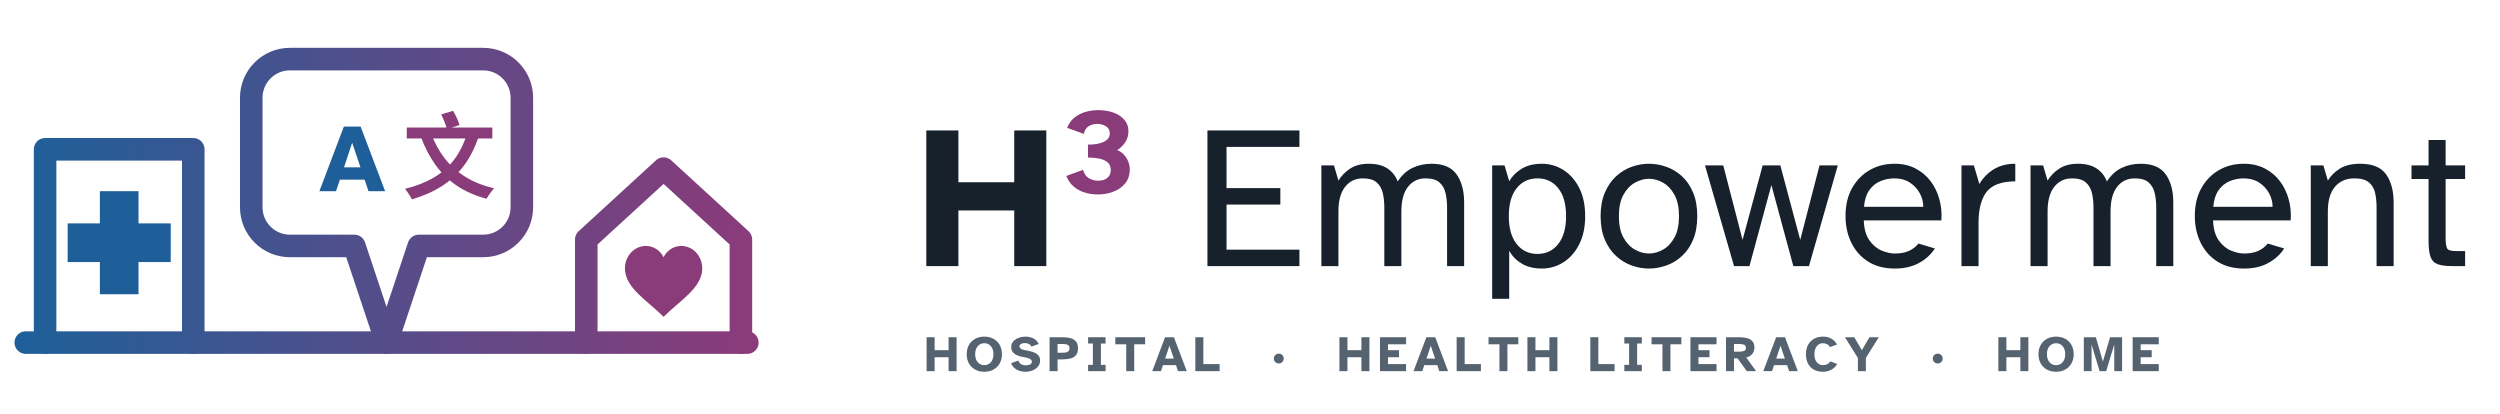
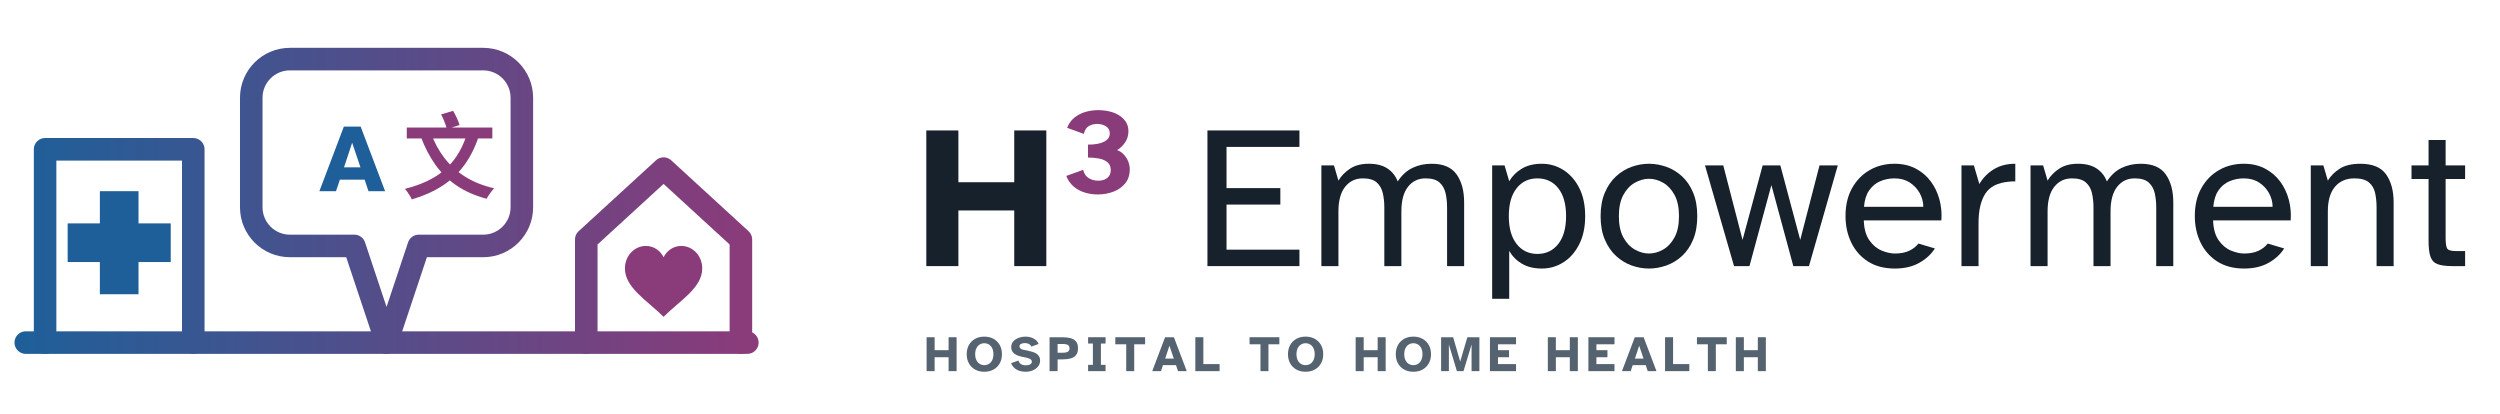
- <svg xmlns="http://www.w3.org/2000/svg" viewBox="0 0 714 118" width="714" height="118" role="img" aria-label="H3 Empower: hospital, health literacy, home">
+ <svg xmlns="http://www.w3.org/2000/svg" viewBox="0 0 714 118" width="714" height="118" role="img" aria-label="H3 Empowered: hospital to home health">
  <g transform="translate(0,4) scale(0.92)">
    <defs>
      <linearGradient id="h3" gradientUnits="userSpaceOnUse" x1="8" y1="0" x2="232" y2="0">
        <stop offset="0" stop-color="#1f5f99" />
        <stop offset="0.5" stop-color="#1f5f99" stop-opacity="1" />
        <stop offset="0.5" stop-color="#8a3b7a" />
        <stop offset="1" stop-color="#8a3b7a" />
      </linearGradient>
      <linearGradient id="h3s" gradientUnits="userSpaceOnUse" x1="8" y1="0" x2="232" y2="0">
        <stop offset="0" stop-color="#1f5f99" />
        <stop offset="1" stop-color="#8a3b7a" />
      </linearGradient>
    </defs>
    <g fill="none" stroke="url(#h3s)" stroke-width="7" stroke-linecap="round" stroke-linejoin="round">
      <path d="M8 102 H232" />
      <path d="M14 102 V42 H60 V102" />
      <path d="M90 14 H150 A12 12 0 0 1 162 26 V60 A12 12 0 0 1 150 72 H130 L120 102 L110 72 H90 A12 12 0 0 1 78 60 V26 A12 12 0 0 1 90 14 Z" />
      <path d="M182 102 V70 L206 48 L230 70 V102" />
    </g>
    <path d="M31 55 H43 V65 H53 V77 H43 V87 H31 V77 H21 V65 H31 Z" fill="#1f5f99" />
    <g transform="translate(99,55)">
      <path d="M0.15 0.0 7.74 -20.04H12.96L20.55 0.0H15.39L14.19 -3.57H6.51L5.31 0.0ZM7.8 -7.41H12.9L10.32 -15.03Z" fill="#1f5f99" />
    </g>
    <g transform="translate(125,55)">
      <path d="M20.068 -18.125 23.664 -17.168Q21.924 -11.861 19.082 -8.018Q16.24 -4.176 12.209 -1.595Q8.178 0.986 2.842 2.552Q2.668 2.117 2.291 1.508Q1.914 0.899 1.494 0.29Q1.073 -0.319 0.725 -0.725Q5.887 -2.001 9.686 -4.234Q13.485 -6.467 16.052 -9.889Q18.618 -13.311 20.068 -18.125ZM8.845 -17.922Q10.353 -13.688 12.992 -10.266Q15.631 -6.844 19.474 -4.452Q23.316 -2.059 28.391 -0.899Q28.014 -0.522 27.565 0.073Q27.115 0.667 26.709 1.276Q26.303 1.885 26.042 2.349Q20.706 0.928 16.806 -1.711Q12.905 -4.35 10.179 -8.178Q7.453 -12.006 5.626 -16.936ZM1.276 -19.749H27.84V-16.356H1.276ZM11.948 -23.838 15.66 -24.94Q16.269 -23.925 16.835 -22.678Q17.4 -21.431 17.661 -20.532L13.717 -19.285Q13.514 -20.184 13.007 -21.474Q12.499 -22.765 11.948 -23.838Z" fill="#8a3b7a" />
    </g>
    <path d="M206 94 C201 89 194 85 194 79 C194 75 197 72 200.5 72 C203 72 205 73.5 206 75.5 C207 73.5 209 72 211.5 72 C215 72 218 75 218 79 C218 85 211 89 206 94 Z" fill="#8a3b7a" />
  </g>
  <path d="M264.552 76.0V37.256H273.716V52.046H289.666V37.256H298.83V76.0H289.666V60.108H273.716V76.0Z" fill="#17212b" />
  <path d="M313.509 55.538Q311.56 55.538 309.768 54.981Q307.976 54.424 306.618 53.258Q305.261 52.092 304.53 50.248L309.333 48.508Q309.785 50.213 311.003 50.909Q312.221 51.605 313.648 51.605Q315.284 51.605 316.258 50.805Q317.232 50.004 317.232 48.578Q317.232 47.151 316.328 46.368Q315.423 45.585 313.944 45.289Q312.465 44.993 310.725 44.993V41.304Q313.718 41.304 315.336 40.469Q316.954 39.634 316.954 38.103Q316.954 36.746 315.858 36.067Q314.762 35.388 313.335 35.388Q312.047 35.388 310.968 36.015Q309.89 36.641 309.542 38.242L304.774 36.502Q305.47 34.727 306.827 33.614Q308.184 32.5 309.959 31.978Q311.734 31.456 313.648 31.456Q315.249 31.456 316.78 31.804Q318.311 32.152 319.547 32.9Q320.782 33.648 321.53 34.779Q322.278 35.91 322.278 37.476Q322.278 39.356 321.269 40.765Q320.26 42.174 319.042 42.87Q320.19 43.288 321.008 44.193Q321.826 45.098 322.244 46.176Q322.661 47.255 322.661 48.334Q322.661 50.77 321.374 52.353Q320.086 53.937 317.998 54.737Q315.91 55.538 313.509 55.538Z" fill="#8a3b7a" />
  <path d="M344.844 76.0V37.256H371.118V41.954H350.296V53.728H365.666V58.426H350.296V71.302H371.118V76.0Z" fill="#17212b" />
  <path d="M377.382 76.0V47.232H380.978L382.254 51.582Q383.472 49.552 385.589 48.16Q387.706 46.768 390.896 46.768Q394.202 46.768 396.232 48.102Q398.262 49.436 399.19 51.814Q400.93 49.146 403.395 47.957Q405.86 46.768 408.876 46.768Q413.864 46.768 416.01 49.813Q418.156 52.858 418.156 57.788V76.0H413.284V59.238Q413.284 57.034 412.849 55.149Q412.414 53.264 411.109 52.104Q409.804 50.944 407.136 50.944Q404.004 50.944 402.119 53.351Q400.234 55.758 400.234 60.398V76.0H395.362V59.238Q395.362 57.034 394.927 55.149Q394.492 53.264 393.187 52.104Q391.882 50.944 389.214 50.944Q386.082 50.944 384.168 53.351Q382.254 55.758 382.254 60.398V76.0Z" fill="#17212b" />
  <path d="M426.16 85.338V47.232H429.698L431.032 51.756Q432.366 49.494 434.686 48.131Q437.006 46.768 440.37 46.768Q443.676 46.768 446.489 48.537Q449.302 50.306 451.013 53.641Q452.724 56.976 452.724 61.732Q452.724 66.43 451.013 69.794Q449.302 73.158 446.489 74.927Q443.676 76.696 440.37 76.696Q437.006 76.696 434.686 75.333Q432.366 73.97 431.032 71.65V85.338ZM439.094 72.52Q442.806 72.52 445.039 69.678Q447.272 66.836 447.272 61.732Q447.272 56.57 445.039 53.757Q442.806 50.944 439.094 50.944Q435.382 50.944 433.149 53.757Q430.916 56.57 430.916 61.732Q430.916 66.836 433.149 69.678Q435.382 72.52 439.094 72.52Z" fill="#17212b" />
  <path d="M470.936 76.696Q468.442 76.696 466.006 75.826Q463.57 74.956 461.569 73.129Q459.568 71.302 458.35 68.46Q457.132 65.618 457.132 61.732Q457.132 57.846 458.35 55.004Q459.568 52.162 461.569 50.335Q463.57 48.508 466.006 47.638Q468.442 46.768 470.936 46.768Q473.43 46.768 475.895 47.638Q478.36 48.508 480.361 50.335Q482.362 52.162 483.551 55.004Q484.74 57.846 484.74 61.732Q484.74 65.618 483.551 68.46Q482.362 71.302 480.361 73.129Q478.36 74.956 475.895 75.826Q473.43 76.696 470.936 76.696ZM470.936 72.404Q473.024 72.404 474.996 71.273Q476.968 70.142 478.244 67.793Q479.52 65.444 479.52 61.732Q479.52 58.02 478.244 55.671Q476.968 53.322 474.996 52.191Q473.024 51.06 470.936 51.06Q468.906 51.06 466.905 52.191Q464.904 53.322 463.628 55.671Q462.352 58.02 462.352 61.732Q462.352 65.444 463.628 67.793Q464.904 70.142 466.905 71.273Q468.906 72.404 470.936 72.404Z" fill="#17212b" />
  <path d="M495.238 76.0 486.944 47.232H492.164L497.674 68.518L503.416 47.232H508.462L514.146 68.518L519.656 47.232H524.876L516.64 76.0H512.174L505.91 52.858L499.646 76.0Z" fill="#17212b" />
  <path d="M541.174 76.696Q536.65 76.696 533.518 74.695Q530.386 72.694 528.733 69.301Q527.08 65.908 527.08 61.674Q527.08 57.092 528.936 53.757Q530.792 50.422 533.953 48.595Q537.114 46.768 541.058 46.768Q544.48 46.768 547.09 48.131Q549.7 49.494 551.411 51.785Q553.122 54.076 553.905 56.976Q554.688 59.876 554.456 62.95H532.3Q532.416 66.546 533.895 68.634Q535.374 70.722 537.404 71.563Q539.434 72.404 541.174 72.404Q543.61 72.404 545.263 71.621Q546.916 70.838 547.902 69.562L552.6 70.954Q551.034 73.448 548.134 75.072Q545.234 76.696 541.174 76.696ZM532.358 59.064H549.294Q549.294 57.034 548.279 55.178Q547.264 53.322 545.437 52.133Q543.61 50.944 541.058 50.944Q538.912 50.944 536.998 51.756Q535.084 52.568 533.837 54.366Q532.59 56.164 532.358 59.064Z" fill="#17212b" />
  <path d="M560.198 76.0V47.232H563.736L565.302 52.568Q566.81 49.958 569.391 48.363Q571.972 46.768 575.568 46.768V51.814Q575.162 51.814 574.727 51.814Q574.292 51.814 573.886 51.872Q568.956 52.278 567.013 55.294Q565.07 58.31 565.07 63.646V76.0Z" fill="#17212b" />
  <path d="M579.918 76.0V47.232H583.514L584.79 51.582Q586.008 49.552 588.125 48.16Q590.242 46.768 593.432 46.768Q596.738 46.768 598.768 48.102Q600.798 49.436 601.726 51.814Q603.466 49.146 605.931 47.957Q608.396 46.768 611.412 46.768Q616.4 46.768 618.546 49.813Q620.692 52.858 620.692 57.788V76.0H615.82V59.238Q615.82 57.034 615.385 55.149Q614.95 53.264 613.645 52.104Q612.34 50.944 609.672 50.944Q606.54 50.944 604.655 53.351Q602.77 55.758 602.77 60.398V76.0H597.898V59.238Q597.898 57.034 597.463 55.149Q597.028 53.264 595.723 52.104Q594.418 50.944 591.75 50.944Q588.618 50.944 586.704 53.351Q584.79 55.758 584.79 60.398V76.0Z" fill="#17212b" />
  <path d="M640.934 76.696Q636.41 76.696 633.278 74.695Q630.146 72.694 628.493 69.301Q626.84 65.908 626.84 61.674Q626.84 57.092 628.696 53.757Q630.552 50.422 633.713 48.595Q636.874 46.768 640.818 46.768Q644.24 46.768 646.85 48.131Q649.46 49.494 651.171 51.785Q652.882 54.076 653.665 56.976Q654.448 59.876 654.216 62.95H632.06Q632.176 66.546 633.655 68.634Q635.134 70.722 637.164 71.563Q639.194 72.404 640.934 72.404Q643.37 72.404 645.023 71.621Q646.676 70.838 647.662 69.562L652.36 70.954Q650.794 73.448 647.894 75.072Q644.994 76.696 640.934 76.696ZM632.118 59.064H649.054Q649.054 57.034 648.039 55.178Q647.024 53.322 645.197 52.133Q643.37 50.944 640.818 50.944Q638.672 50.944 636.758 51.756Q634.844 52.568 633.597 54.366Q632.35 56.164 632.118 59.064Z" fill="#17212b" />
  <path d="M659.958 76.0V47.232H663.554L664.83 51.582Q666.048 49.552 668.252 48.16Q670.456 46.768 674.11 46.768Q679.33 46.768 681.476 49.813Q683.622 52.858 683.622 57.788V76.0H678.75V59.238Q678.75 57.034 678.344 55.149Q677.938 53.264 676.575 52.104Q675.212 50.944 672.428 50.944Q668.89 50.944 666.86 53.351Q664.83 55.758 664.83 60.398V76.0Z" fill="#17212b" />
  <path d="M700.384 76.0Q697.658 76.0 696.179 75.449Q694.7 74.898 694.149 73.332Q693.598 71.766 693.598 68.808V51.118H688.726V47.232H693.598V39.982H698.47V47.232H704.038V51.118H698.47V67.996Q698.47 70.2 698.905 70.954Q699.34 71.708 701.428 71.708H704.038V76.0Z" fill="#17212b" />
  <path d="M264.638 106.0V96.314H266.929V100.011H270.916V96.314H273.207V106.0H270.916V102.027H266.929V106.0Z" fill="#55626f" />
  <path d="M281.11 106.174Q279.631 106.174 278.5 105.55Q277.369 104.927 276.731 103.796Q276.093 102.665 276.093 101.157Q276.093 99.649 276.731 98.518Q277.369 97.387 278.5 96.763Q279.631 96.14 281.11 96.14Q282.604 96.14 283.735 96.763Q284.865 97.387 285.511 98.518Q286.156 99.649 286.156 101.157Q286.156 102.665 285.511 103.796Q284.865 104.927 283.735 105.55Q282.604 106.174 281.11 106.174ZM281.11 104.289Q281.821 104.289 282.415 103.934Q283.01 103.579 283.365 102.882Q283.72 102.186 283.72 101.157Q283.72 100.127 283.365 99.431Q283.01 98.736 282.415 98.38Q281.821 98.025 281.11 98.025Q280.414 98.025 279.82 98.38Q279.225 98.736 278.87 99.431Q278.514 100.127 278.514 101.157Q278.514 102.186 278.87 102.882Q279.225 103.579 279.82 103.934Q280.414 104.289 281.11 104.289Z" fill="#55626f" />
  <path d="M292.957 106.174Q291.376 106.174 290.296 105.529Q289.216 104.883 288.766 103.724L290.854 102.969Q291.057 103.665 291.615 103.999Q292.173 104.332 292.971 104.332Q293.392 104.332 293.783 104.238Q294.175 104.144 294.436 103.919Q294.697 103.695 294.697 103.317Q294.697 102.81 294.204 102.527Q293.711 102.245 292.928 102.1L291.753 101.868Q290.97 101.708 290.296 101.382Q289.622 101.055 289.216 100.512Q288.81 99.968 288.81 99.141Q288.81 98.358 289.172 97.793Q289.534 97.227 290.136 96.865Q290.738 96.502 291.463 96.321Q292.188 96.14 292.913 96.14Q293.696 96.14 294.428 96.358Q295.161 96.575 295.74 97.032Q296.32 97.489 296.625 98.243L294.552 98.996Q294.363 98.504 293.877 98.243Q293.392 97.981 292.71 97.981Q292.043 97.981 291.601 98.221Q291.159 98.46 291.159 98.909Q291.159 99.272 291.463 99.533Q291.767 99.794 292.261 99.895L293.565 100.156Q294.16 100.272 294.769 100.454Q295.378 100.635 295.893 100.932Q296.408 101.23 296.726 101.722Q297.046 102.216 297.046 102.969Q297.046 103.738 296.69 104.34Q296.335 104.942 295.748 105.347Q295.161 105.754 294.436 105.964Q293.711 106.174 292.957 106.174Z" fill="#55626f" />
  <path d="M299.757 106.0V96.314H303.484Q304.745 96.314 305.738 96.575Q306.732 96.836 307.304 97.517Q307.877 98.199 307.877 99.475Q307.877 100.737 307.304 101.425Q306.732 102.114 305.738 102.375Q304.745 102.636 303.484 102.636H302.048V106.0ZM302.048 100.737H303.556Q304.093 100.737 304.52 100.635Q304.948 100.534 305.202 100.258Q305.456 99.983 305.456 99.475Q305.456 98.968 305.202 98.699Q304.948 98.431 304.52 98.337Q304.093 98.243 303.556 98.243H302.048Z" fill="#55626f" />
  <path d="M310.763 106.0V104.202H312.126V98.112H310.763V96.314H315.751V98.112H314.417V104.202H315.751V106.0Z" fill="#55626f" />
  <path d="M321.652 106.0V98.329H318.534V96.314H327.046V98.329H323.928V106.0Z" fill="#55626f" />
  <path d="M329.076 106.0 332.745 96.314H335.268L338.936 106.0H336.442L335.862 104.275H332.15L331.57 106.0ZM332.774 102.418H335.239L333.992 98.736Z" fill="#55626f" />
  <path d="M341.387 106.0V96.314H343.678V103.984H348.318V106.0Z" fill="#55626f" />
  <path d="" fill="#55626f" />
+   <path d="M359.99 106.0V98.329H356.873V96.314H365.384V98.329H362.267V106.0Z" fill="#55626f" />
+   <path d="M372.866 106.174Q371.387 106.174 370.256 105.55Q369.125 104.927 368.487 103.796Q367.849 102.665 367.849 101.157Q367.849 99.649 368.487 98.518Q369.125 97.387 370.256 96.763Q371.387 96.14 372.866 96.14Q374.36 96.14 375.491 96.763Q376.622 97.387 377.267 98.518Q377.912 99.649 377.912 101.157Q377.912 102.665 377.267 103.796Q376.622 104.927 375.491 105.55Q374.36 106.174 372.866 106.174ZM372.866 104.289Q373.577 104.289 374.171 103.934Q374.766 103.579 375.121 102.882Q375.476 102.186 375.476 101.157Q375.476 100.127 375.121 99.431Q374.766 98.736 374.171 98.38Q373.577 98.025 372.866 98.025Q372.17 98.025 371.576 98.38Q370.981 98.736 370.626 99.431Q370.271 100.127 370.271 101.157Q370.271 102.186 370.626 102.882Q370.981 103.579 371.576 103.934Q372.17 104.289 372.866 104.289Z" fill="#55626f" />
  <path d="" fill="#55626f" />
-   <path d="M365.225 103.811Q364.645 103.811 364.224 103.397Q363.804 102.984 363.804 102.404Q363.804 101.809 364.224 101.404Q364.645 100.998 365.225 100.998Q365.805 100.998 366.218 101.404Q366.631 101.809 366.631 102.404Q366.631 102.984 366.218 103.397Q365.805 103.811 365.225 103.811Z" fill="#55626f" />
+   <path d="M387.178 106.0V96.314H389.469V100.011H393.456V96.314H395.747V106.0H393.456V102.027H389.469V106.0Z" fill="#55626f" />
+   <path d="M403.65 106.174Q402.171 106.174 401.04 105.55Q399.909 104.927 399.271 103.796Q398.633 102.665 398.633 101.157Q398.633 99.649 399.271 98.518Q399.909 97.387 401.04 96.763Q402.171 96.14 403.65 96.14Q405.143 96.14 406.274 96.763Q407.405 97.387 408.05 98.518Q408.696 99.649 408.696 101.157Q408.696 102.665 408.05 103.796Q407.405 104.927 406.274 105.55Q405.143 106.174 403.65 106.174ZM403.65 104.289Q404.36 104.289 404.955 103.934Q405.549 103.579 405.904 102.882Q406.26 102.186 406.26 101.157Q406.26 100.127 405.904 99.431Q405.549 98.736 404.955 98.38Q404.36 98.025 403.65 98.025Q402.954 98.025 402.359 98.38Q401.765 98.736 401.409 99.431Q401.054 100.127 401.054 101.157Q401.054 102.186 401.409 102.882Q401.765 103.579 402.359 103.934Q402.954 104.289 403.65 104.289Z" fill="#55626f" />
+   <path d="M411.581 106.0V96.314H415.018L417.033 103.26L419.078 96.314H422.514V106.0H420.281V98.388L417.976 106.0H416.091L413.8 98.388V106.0Z" fill="#55626f" />
+   <path d="M425.53 106.0V96.314H432.983V98.329H427.821V100.011H430.968V102.027H427.821V103.984H432.983V106.0Z" fill="#55626f" />
  <path d="" fill="#55626f" />
-   <path d="" fill="#55626f" />
-   <path d="M382.537 106.0V96.314H384.828V100.011H388.816V96.314H391.107V106.0H388.816V102.027H384.828V106.0Z" fill="#55626f" />
-   <path d="M394.123 106.0V96.314H401.576V98.329H396.414V100.011H399.56V102.027H396.414V103.984H401.576V106.0Z" fill="#55626f" />
-   <path d="M403.707 106.0 407.376 96.314H409.899L413.567 106.0H411.073L410.493 104.275H406.781L406.202 106.0ZM407.405 102.418H409.87L408.623 98.736Z" fill="#55626f" />
-   <path d="M416.018 106.0V96.314H418.309V103.984H422.949V106.0Z" fill="#55626f" />
-   <path d="M428.241 106.0V98.329H425.124V96.314H433.635V98.329H430.518V106.0Z" fill="#55626f" />
-   <path d="M436.231 106.0V96.314H438.522V100.011H442.51V96.314H444.8V106.0H442.51V102.027H438.522V106.0Z" fill="#55626f" />
-   <path d="" fill="#55626f" />
-   <path d="M454.197 106.0V96.314H456.488V103.984H461.128V106.0Z" fill="#55626f" />
-   <path d="M463.912 106.0V104.202H465.275V98.112H463.912V96.314H468.9V98.112H467.566V104.202H468.9V106.0Z" fill="#55626f" />
-   <path d="M474.801 106.0V98.329H471.683V96.314H480.195V98.329H477.077V106.0Z" fill="#55626f" />
-   <path d="M482.791 106.0V96.314H490.244V98.329H485.082V100.011H488.228V102.027H485.082V103.984H490.244V106.0Z" fill="#55626f" />
-   <path d="M492.94 106.0V96.314H496.667Q497.928 96.314 498.922 96.56Q499.915 96.807 500.488 97.459Q501.06 98.112 501.06 99.316Q501.06 99.867 500.857 100.41Q500.654 100.954 500.154 101.403Q499.654 101.853 498.726 102.1L501.539 106.0H498.886L496.261 102.346H495.231V106.0ZM495.231 100.432H496.74Q497.552 100.432 498.095 100.222Q498.639 100.011 498.639 99.344Q498.639 98.663 498.095 98.453Q497.552 98.243 496.74 98.243H495.231Z" fill="#55626f" />
-   <path d="M503.598 106.0 507.267 96.314H509.79L513.458 106.0H510.964L510.384 104.275H506.672L506.092 106.0ZM507.296 102.418H509.761L508.514 98.736Z" fill="#55626f" />
-   <path d="M520.621 106.174Q519.113 106.174 518.025 105.565Q516.938 104.956 516.358 103.825Q515.778 102.694 515.778 101.157Q515.778 99.62 516.38 98.496Q516.981 97.373 518.083 96.756Q519.185 96.14 520.679 96.14Q522.056 96.14 523.079 96.749Q524.101 97.358 524.652 98.388L522.622 99.127Q522.303 98.532 521.752 98.279Q521.201 98.025 520.606 98.025Q519.939 98.025 519.389 98.395Q518.837 98.764 518.518 99.468Q518.199 100.171 518.199 101.157Q518.199 102.68 518.903 103.484Q519.606 104.289 520.635 104.289Q521.187 104.289 521.774 104.057Q522.361 103.825 522.694 103.201L524.71 103.941Q524.13 104.971 523.064 105.572Q521.998 106.174 520.621 106.174Z" fill="#55626f" />
-   <path d="M530.611 106.0V102.23L526.914 96.314H529.582L531.742 100.04L533.903 96.314H536.586L532.888 102.23V106.0Z" fill="#55626f" />
-   <path d="" fill="#55626f" />
-   <path d="" fill="#55626f" />
-   <path d="M553.42 103.811Q552.84 103.811 552.419 103.397Q551.999 102.984 551.999 102.404Q551.999 101.809 552.419 101.404Q552.84 100.998 553.42 100.998Q554.0 100.998 554.413 101.404Q554.827 101.809 554.827 102.404Q554.827 102.984 554.413 103.397Q554.0 103.811 553.42 103.811Z" fill="#55626f" />
-   <path d="" fill="#55626f" />
-   <path d="" fill="#55626f" />
-   <path d="M570.733 106.0V96.314H573.024V100.011H577.012V96.314H579.303V106.0H577.012V102.027H573.024V106.0Z" fill="#55626f" />
-   <path d="M587.205 106.174Q585.726 106.174 584.595 105.55Q583.464 104.927 582.826 103.796Q582.188 102.665 582.188 101.157Q582.188 99.649 582.826 98.518Q583.464 97.387 584.595 96.763Q585.726 96.14 587.205 96.14Q588.699 96.14 589.83 96.763Q590.961 97.387 591.606 98.518Q592.251 99.649 592.251 101.157Q592.251 102.665 591.606 103.796Q590.961 104.927 589.83 105.55Q588.699 106.174 587.205 106.174ZM587.205 104.289Q587.916 104.289 588.51 103.934Q589.105 103.579 589.46 102.882Q589.815 102.186 589.815 101.157Q589.815 100.127 589.46 99.431Q589.105 98.736 588.51 98.38Q587.916 98.025 587.205 98.025Q586.509 98.025 585.915 98.38Q585.32 98.736 584.965 99.431Q584.61 100.127 584.61 101.157Q584.61 102.186 584.965 102.882Q585.32 103.579 585.915 103.934Q586.509 104.289 587.205 104.289Z" fill="#55626f" />
-   <path d="M595.137 106.0V96.314H598.573L600.589 103.26L602.633 96.314H606.07V106.0H603.837V98.388L601.531 106.0H599.646L597.355 98.388V106.0Z" fill="#55626f" />
-   <path d="M609.086 106.0V96.314H616.538V98.329H611.376V100.011H614.523V102.027H611.376V103.984H616.538V106.0Z" fill="#55626f" />
+   <path d="M442.06 106.0V96.314H444.351V100.011H448.339V96.314H450.63V106.0H448.339V102.027H444.351V106.0Z" fill="#55626f" />
+   <path d="M453.646 106.0V96.314H461.099V98.329H455.937V100.011H459.083V102.027H455.937V103.984H461.099V106.0Z" fill="#55626f" />
+   <path d="M463.23 106.0 466.899 96.314H469.422L473.09 106.0H470.596L470.016 104.275H466.304L465.724 106.0ZM466.928 102.418H469.393L468.146 98.736Z" fill="#55626f" />
+   <path d="M475.541 106.0V96.314H477.832V103.984H482.472V106.0Z" fill="#55626f" />
+   <path d="M487.764 106.0V98.329H484.647V96.314H493.158V98.329H490.041V106.0Z" fill="#55626f" />
+   <path d="M495.754 106.0V96.314H498.045V100.011H502.032V96.314H504.323V106.0H502.032V102.027H498.045V106.0Z" fill="#55626f" />
</svg>
